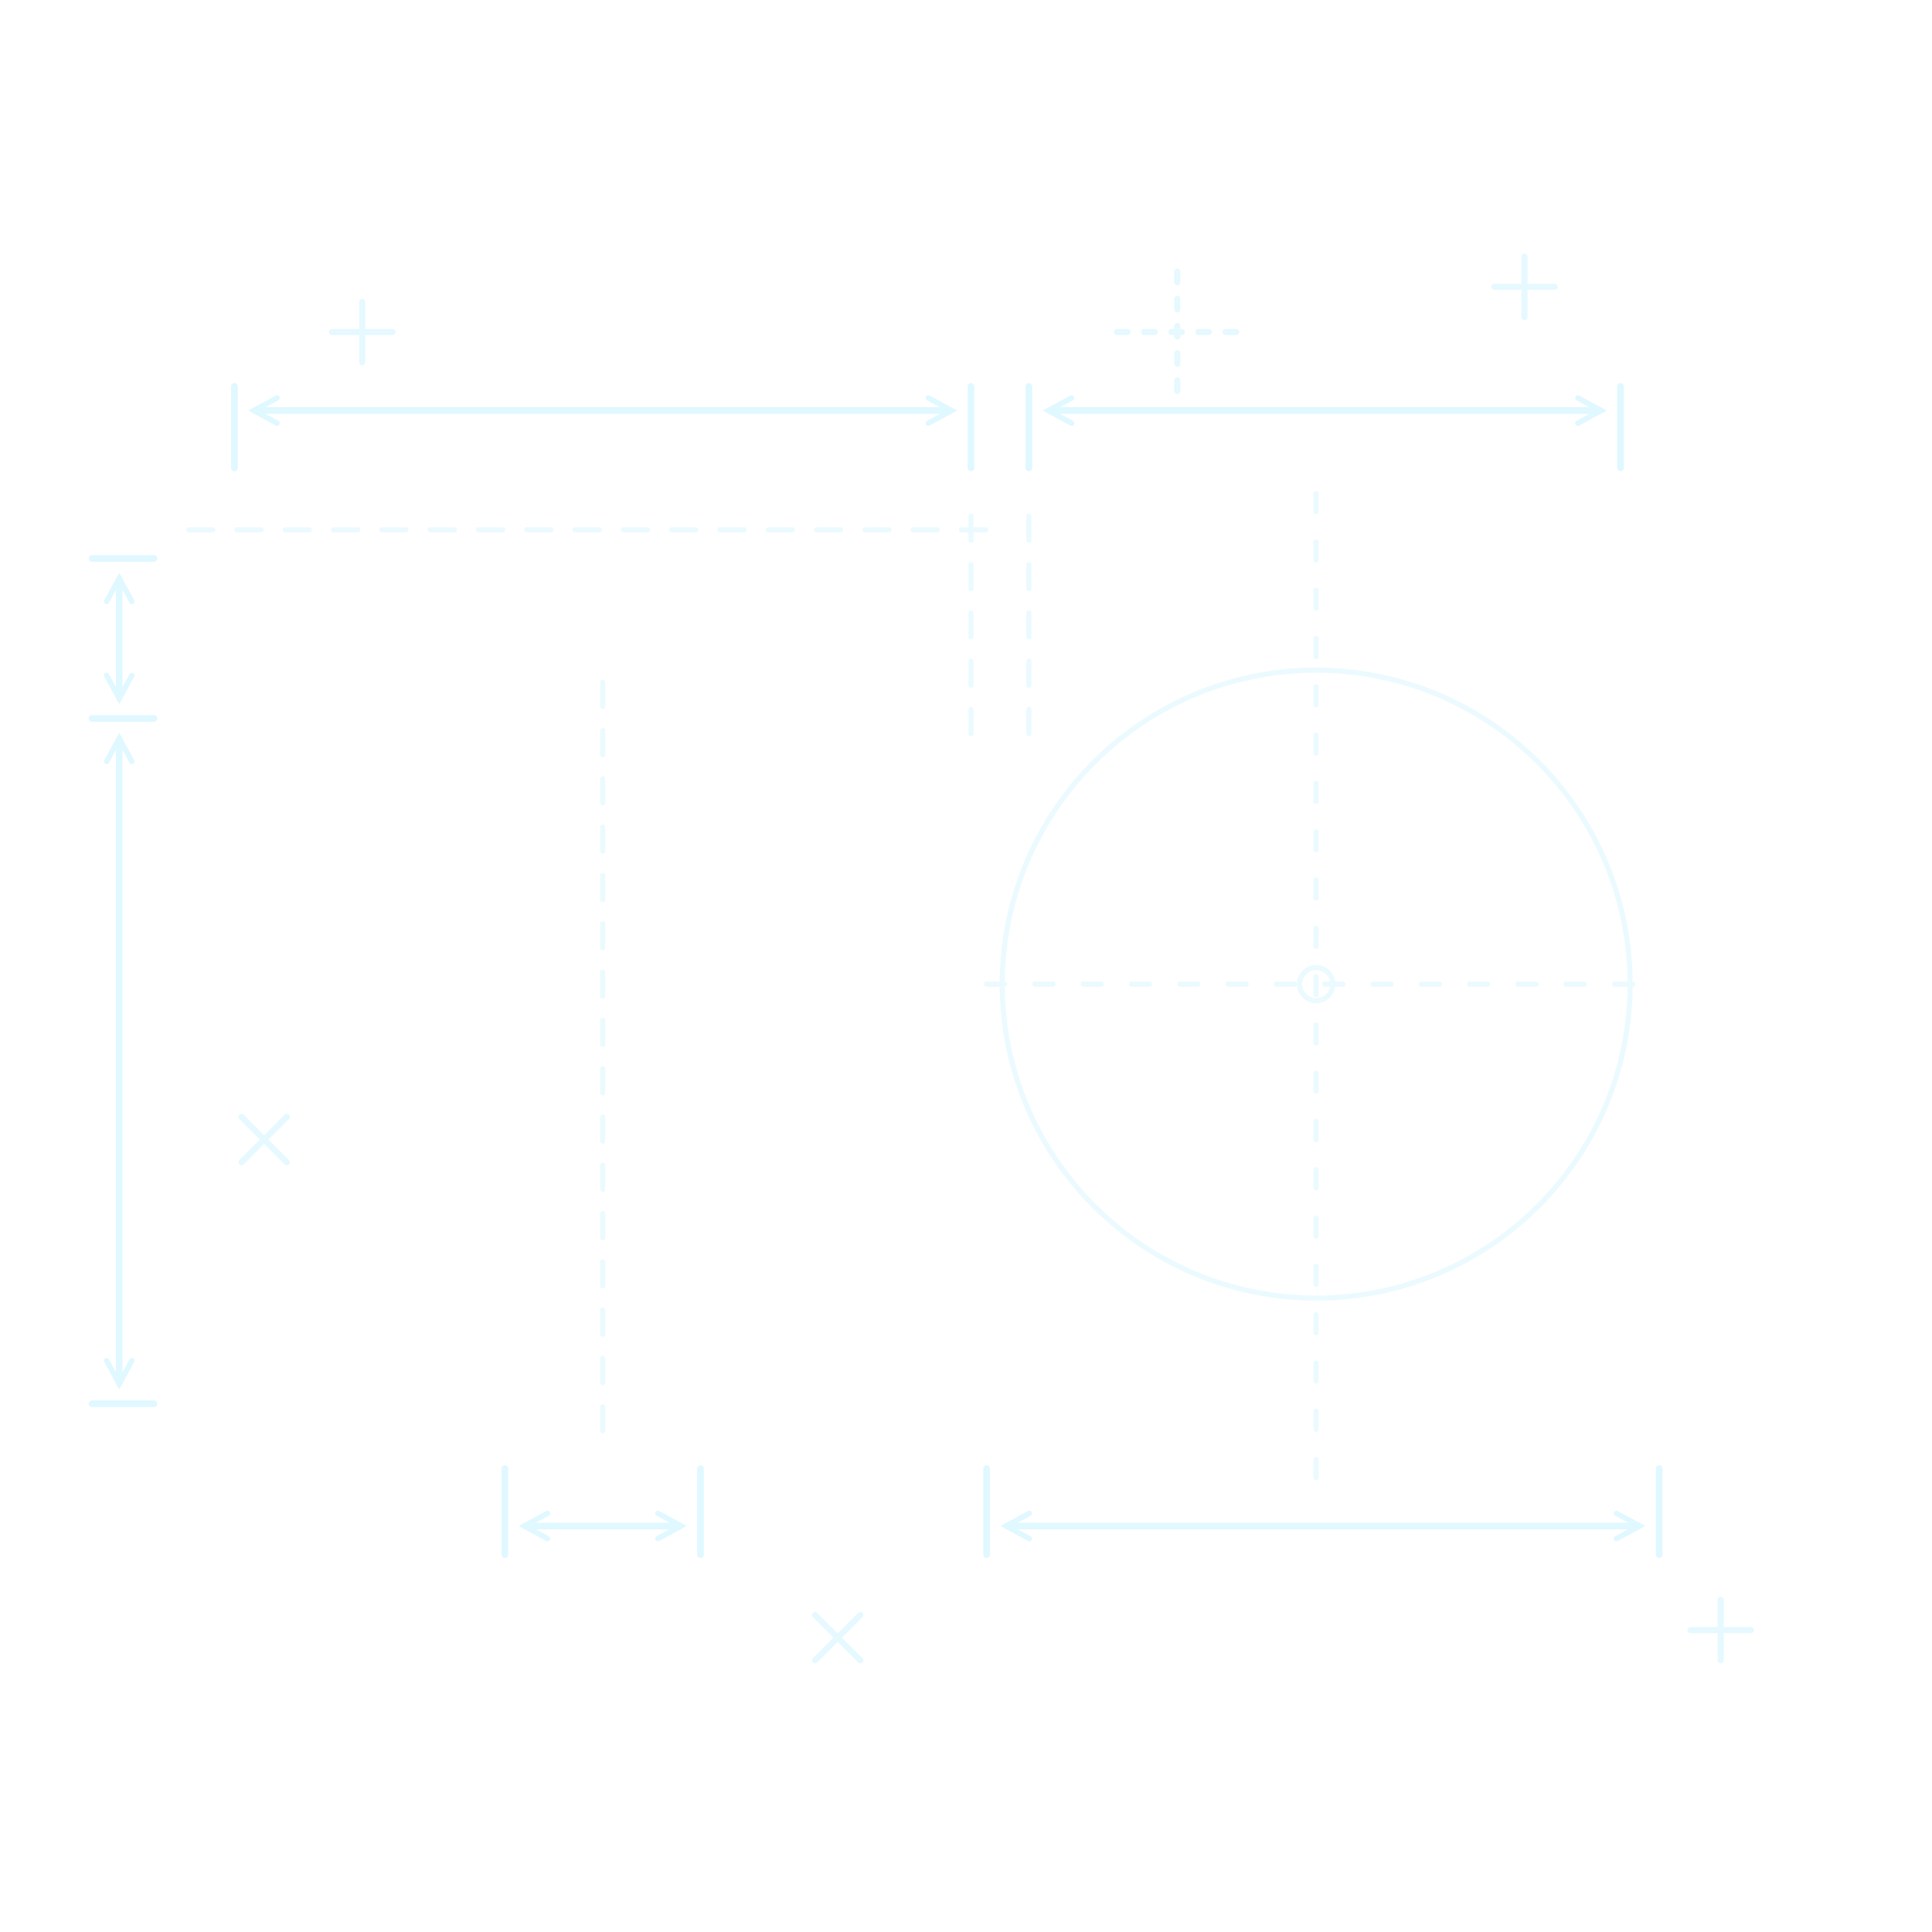
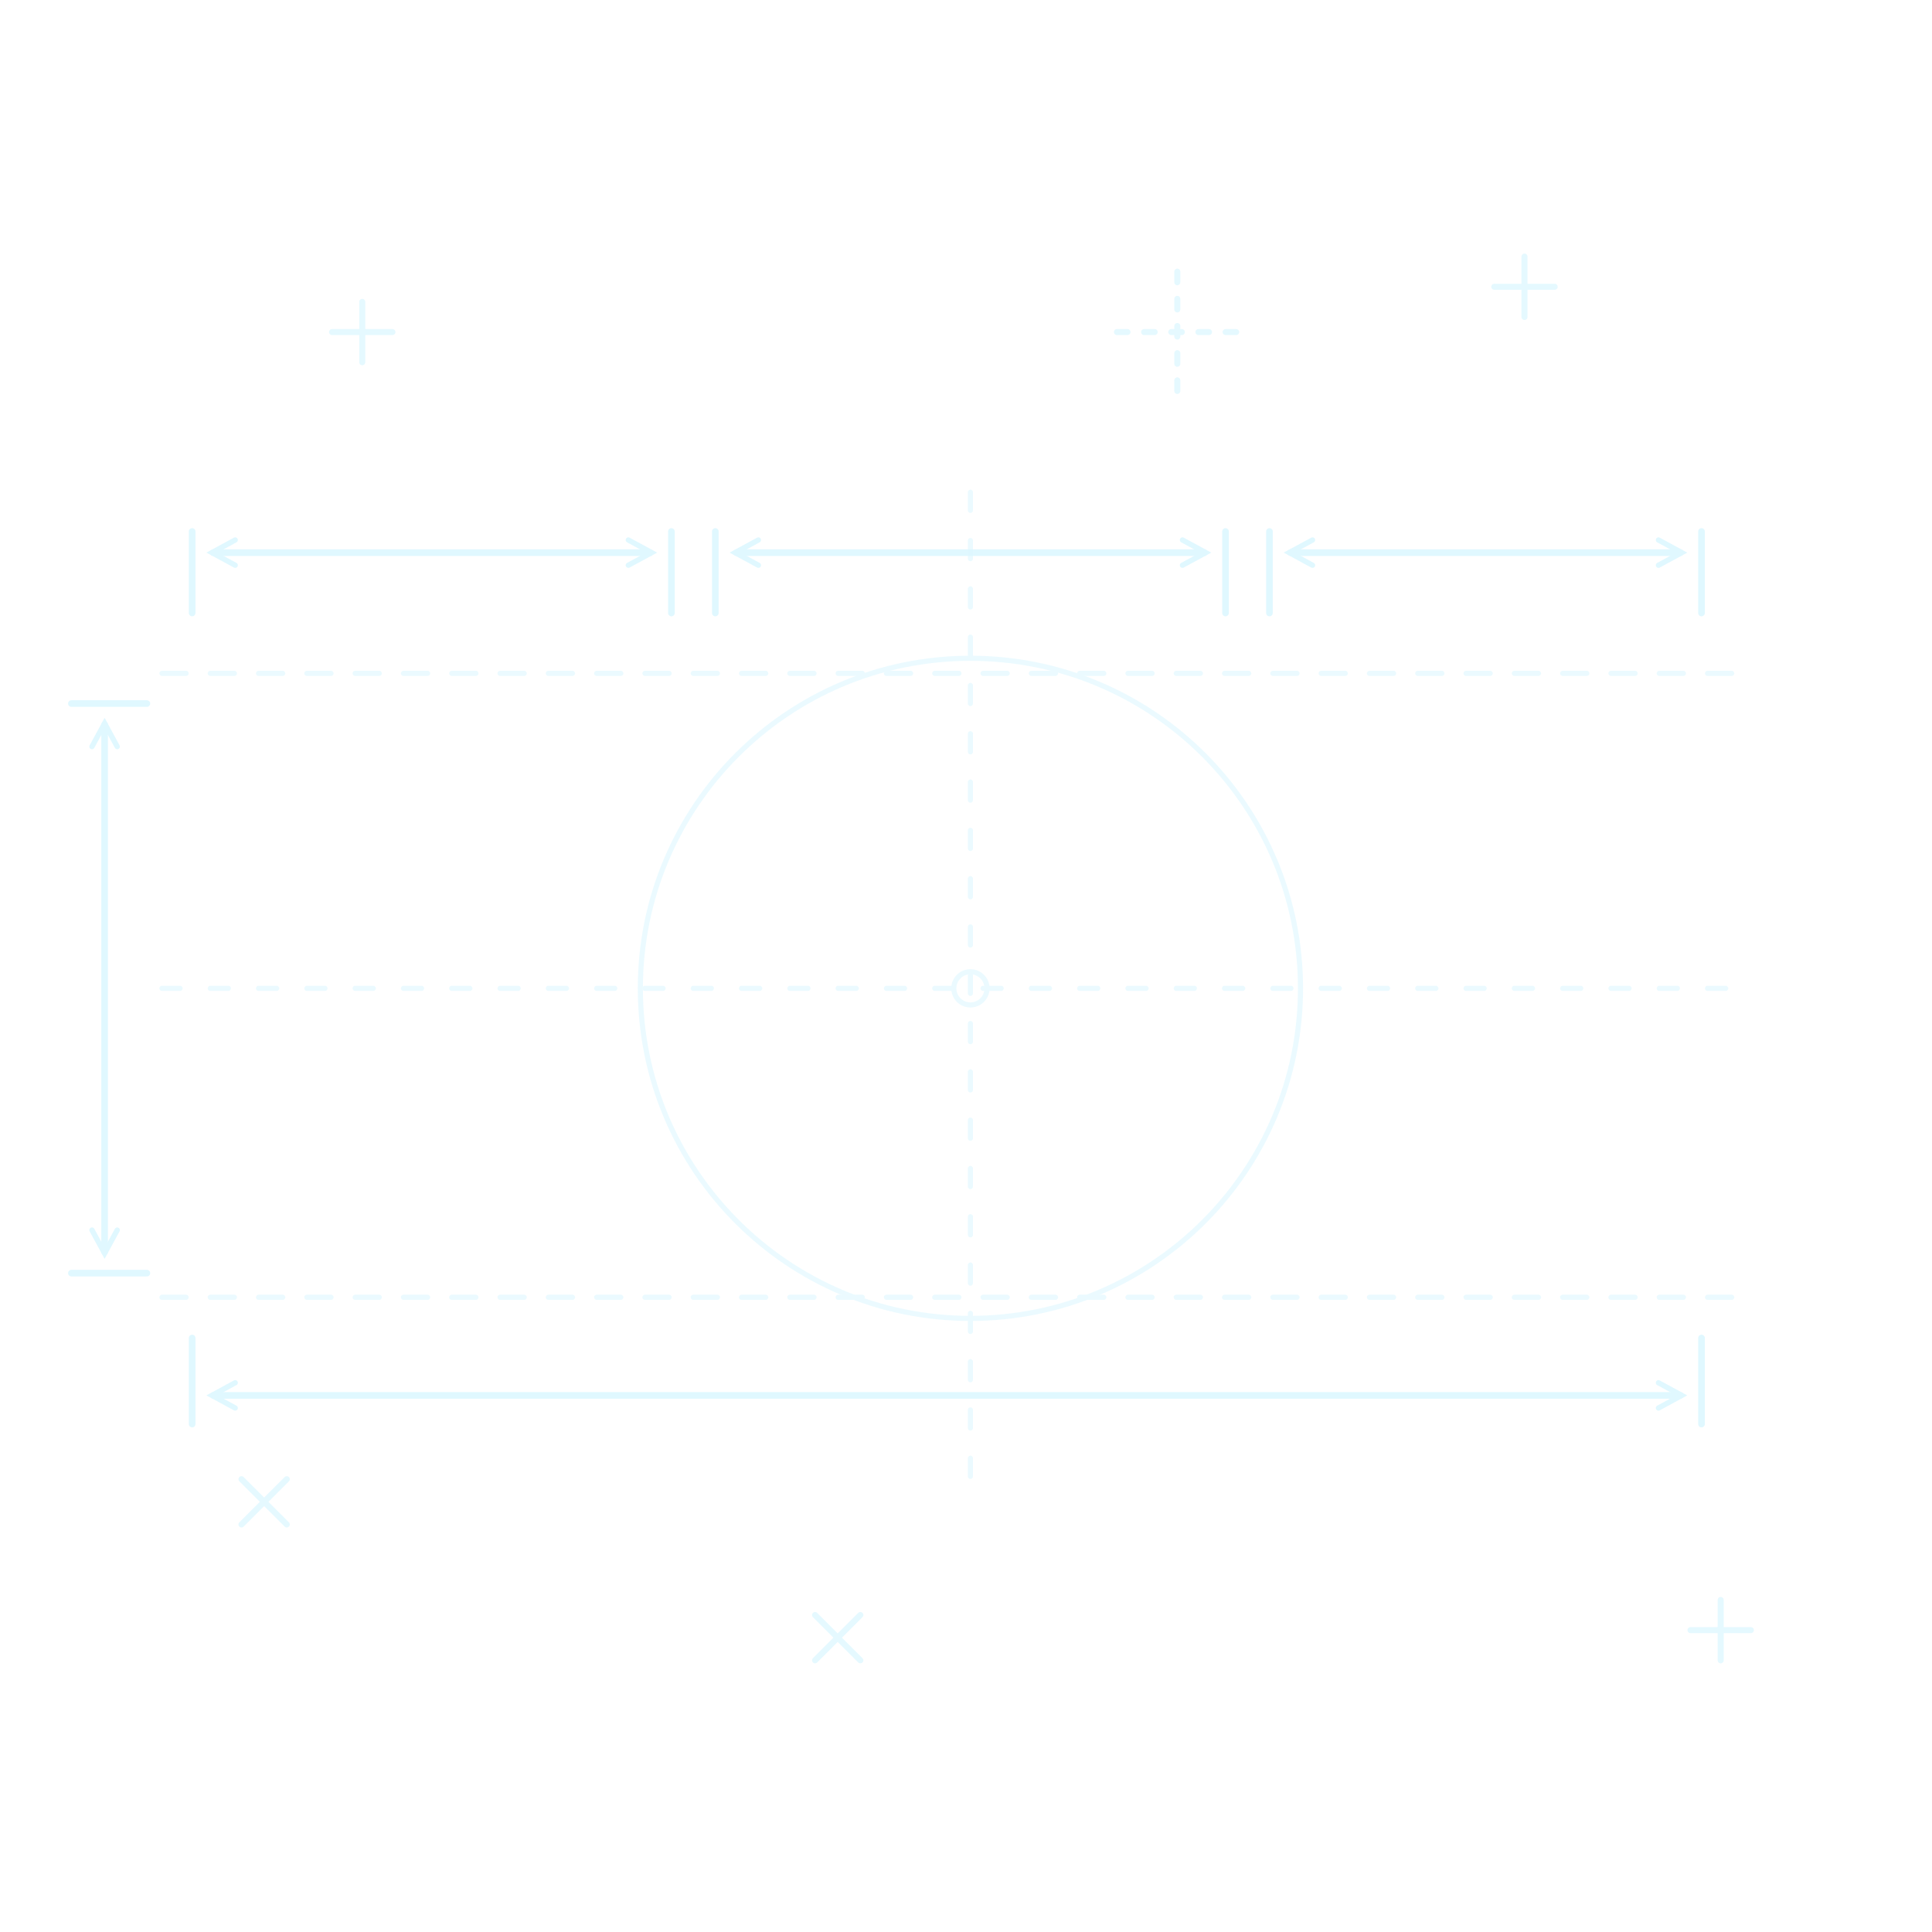
<svg xmlns="http://www.w3.org/2000/svg" width="128" height="128" viewBox="0 0 128 128" fill="none">
  <defs>
    <marker id="arrowStart" markerWidth="5" markerHeight="5" refX="1.2" refY="2.5" orient="auto" markerUnits="strokeWidth">
      <path d="M4.5 0.6L1 2.5L4.5 4.4" fill="none" stroke="#DDF7FF" stroke-width="0.8" stroke-linecap="round" />
    </marker>
    <marker id="arrowEnd" markerWidth="5" markerHeight="5" refX="3.8" refY="2.5" orient="auto" markerUnits="strokeWidth">
      <path d="M0.5 0.6L4 2.5L0.5 4.4" fill="none" stroke="#DDF7FF" stroke-width="0.8" stroke-linecap="round" />
    </marker>
  </defs>
  <g stroke="#DDF7FF" stroke-linecap="round" stroke-linejoin="round">
    <g opacity="0.9" stroke-width="0.44">
-       <path d="M15.531 31V25.6M64.331 31V25.6M68.165 31V25.6M107.365 31V25.6" />
-       <path d="M16.9 27.2H62.96" marker-start="url(#arrowStart)" marker-end="url(#arrowEnd)" />
-       <path d="M69.54 27.2H105.99" marker-start="url(#arrowStart)" marker-end="url(#arrowEnd)" />
-       <path d="M33.451 97.3V103M46.411 97.3V103M65.365 97.3V103M109.925 97.3V103" />
-       <path d="M34.82 101.1H45.04" marker-start="url(#arrowStart)" marker-end="url(#arrowEnd)" />
-       <path d="M66.74 101.1H108.55" marker-start="url(#arrowStart)" marker-end="url(#arrowEnd)" />
-       <path d="M10.2 37H6.1M10.2 47.6H6.1M10.2 93H6.1" />
-       <path d="M7.9 38.4V46.2" marker-start="url(#arrowStart)" marker-end="url(#arrowEnd)" />
-       <path d="M7.9 49V91.6" marker-start="url(#arrowStart)" marker-end="url(#arrowEnd)" />
+       <path d="M12.73 40.612V35.212M44.482 40.612V35.212M47.393 40.612V35.212M81.194 40.612V35.212M84.105 40.612V35.212M112.73 40.612V35.212" />
+       <path d="M14.13 36.612H43.082" marker-start="url(#arrowStart)" marker-end="url(#arrowEnd)" />
+       <path d="M48.793 36.612H79.794" marker-start="url(#arrowStart)" marker-end="url(#arrowEnd)" />
+       <path d="M85.505 36.612H111.33" marker-start="url(#arrowStart)" marker-end="url(#arrowEnd)" />
+       <path d="M12.73 88.648V94.348M112.73 88.648V94.348" />
+       <path d="M14.13 92.448H111.33" marker-start="url(#arrowStart)" marker-end="url(#arrowEnd)" />
+       <path d="M9.73 46.612H4.73M9.73 84.348H4.73" />
+       <path d="M6.93 48.012V82.948" marker-start="url(#arrowStart)" marker-end="url(#arrowEnd)" />
    </g>
    <g opacity="0.58" stroke-width="0.34">
-       <path d="M12.5 35.1H66.8M39.931 94.8V44.5M64.331 34.2V49.9M68.165 34.2V49.9" stroke-dasharray="1.6 1.6" />
-       <path d="M65.365 65.2H109.925M87.2 32.7V98.2" stroke-dasharray="1.2 2" />
-       <circle cx="87.2" cy="65.2" r="20.8" />
-       <circle cx="87.2" cy="65.2" r="1.1" />
+       <path d="M10.73 44.612H114.73M10.73 85.948H114.73" stroke-dasharray="1.6 1.6" />
+       <path d="M10.73 65.48H114.73M64.293 32.612V98.348" stroke-dasharray="1.2 2" />
+       <circle cx="64.293" cy="65.48" r="21.868" />
+       <circle cx="64.293" cy="65.48" r="1.1" />
    </g>
    <g opacity="0.76" stroke-width="0.4">
      <path d="M24 20V24M22 22H26M101 17V21M99 19H103M114 106V110M112 108H116" />
-       <path d="M54 107L57 110M57 107L54 110M16 74L19 77M19 74L16 77" />
+       <path d="M54 107L57 110M57 107L54 110M16 98L19 101M19 98L16 101" />
      <path d="M74 22H82M78 18V26" stroke-dasharray="0.7 1.1" />
    </g>
  </g>
</svg>
